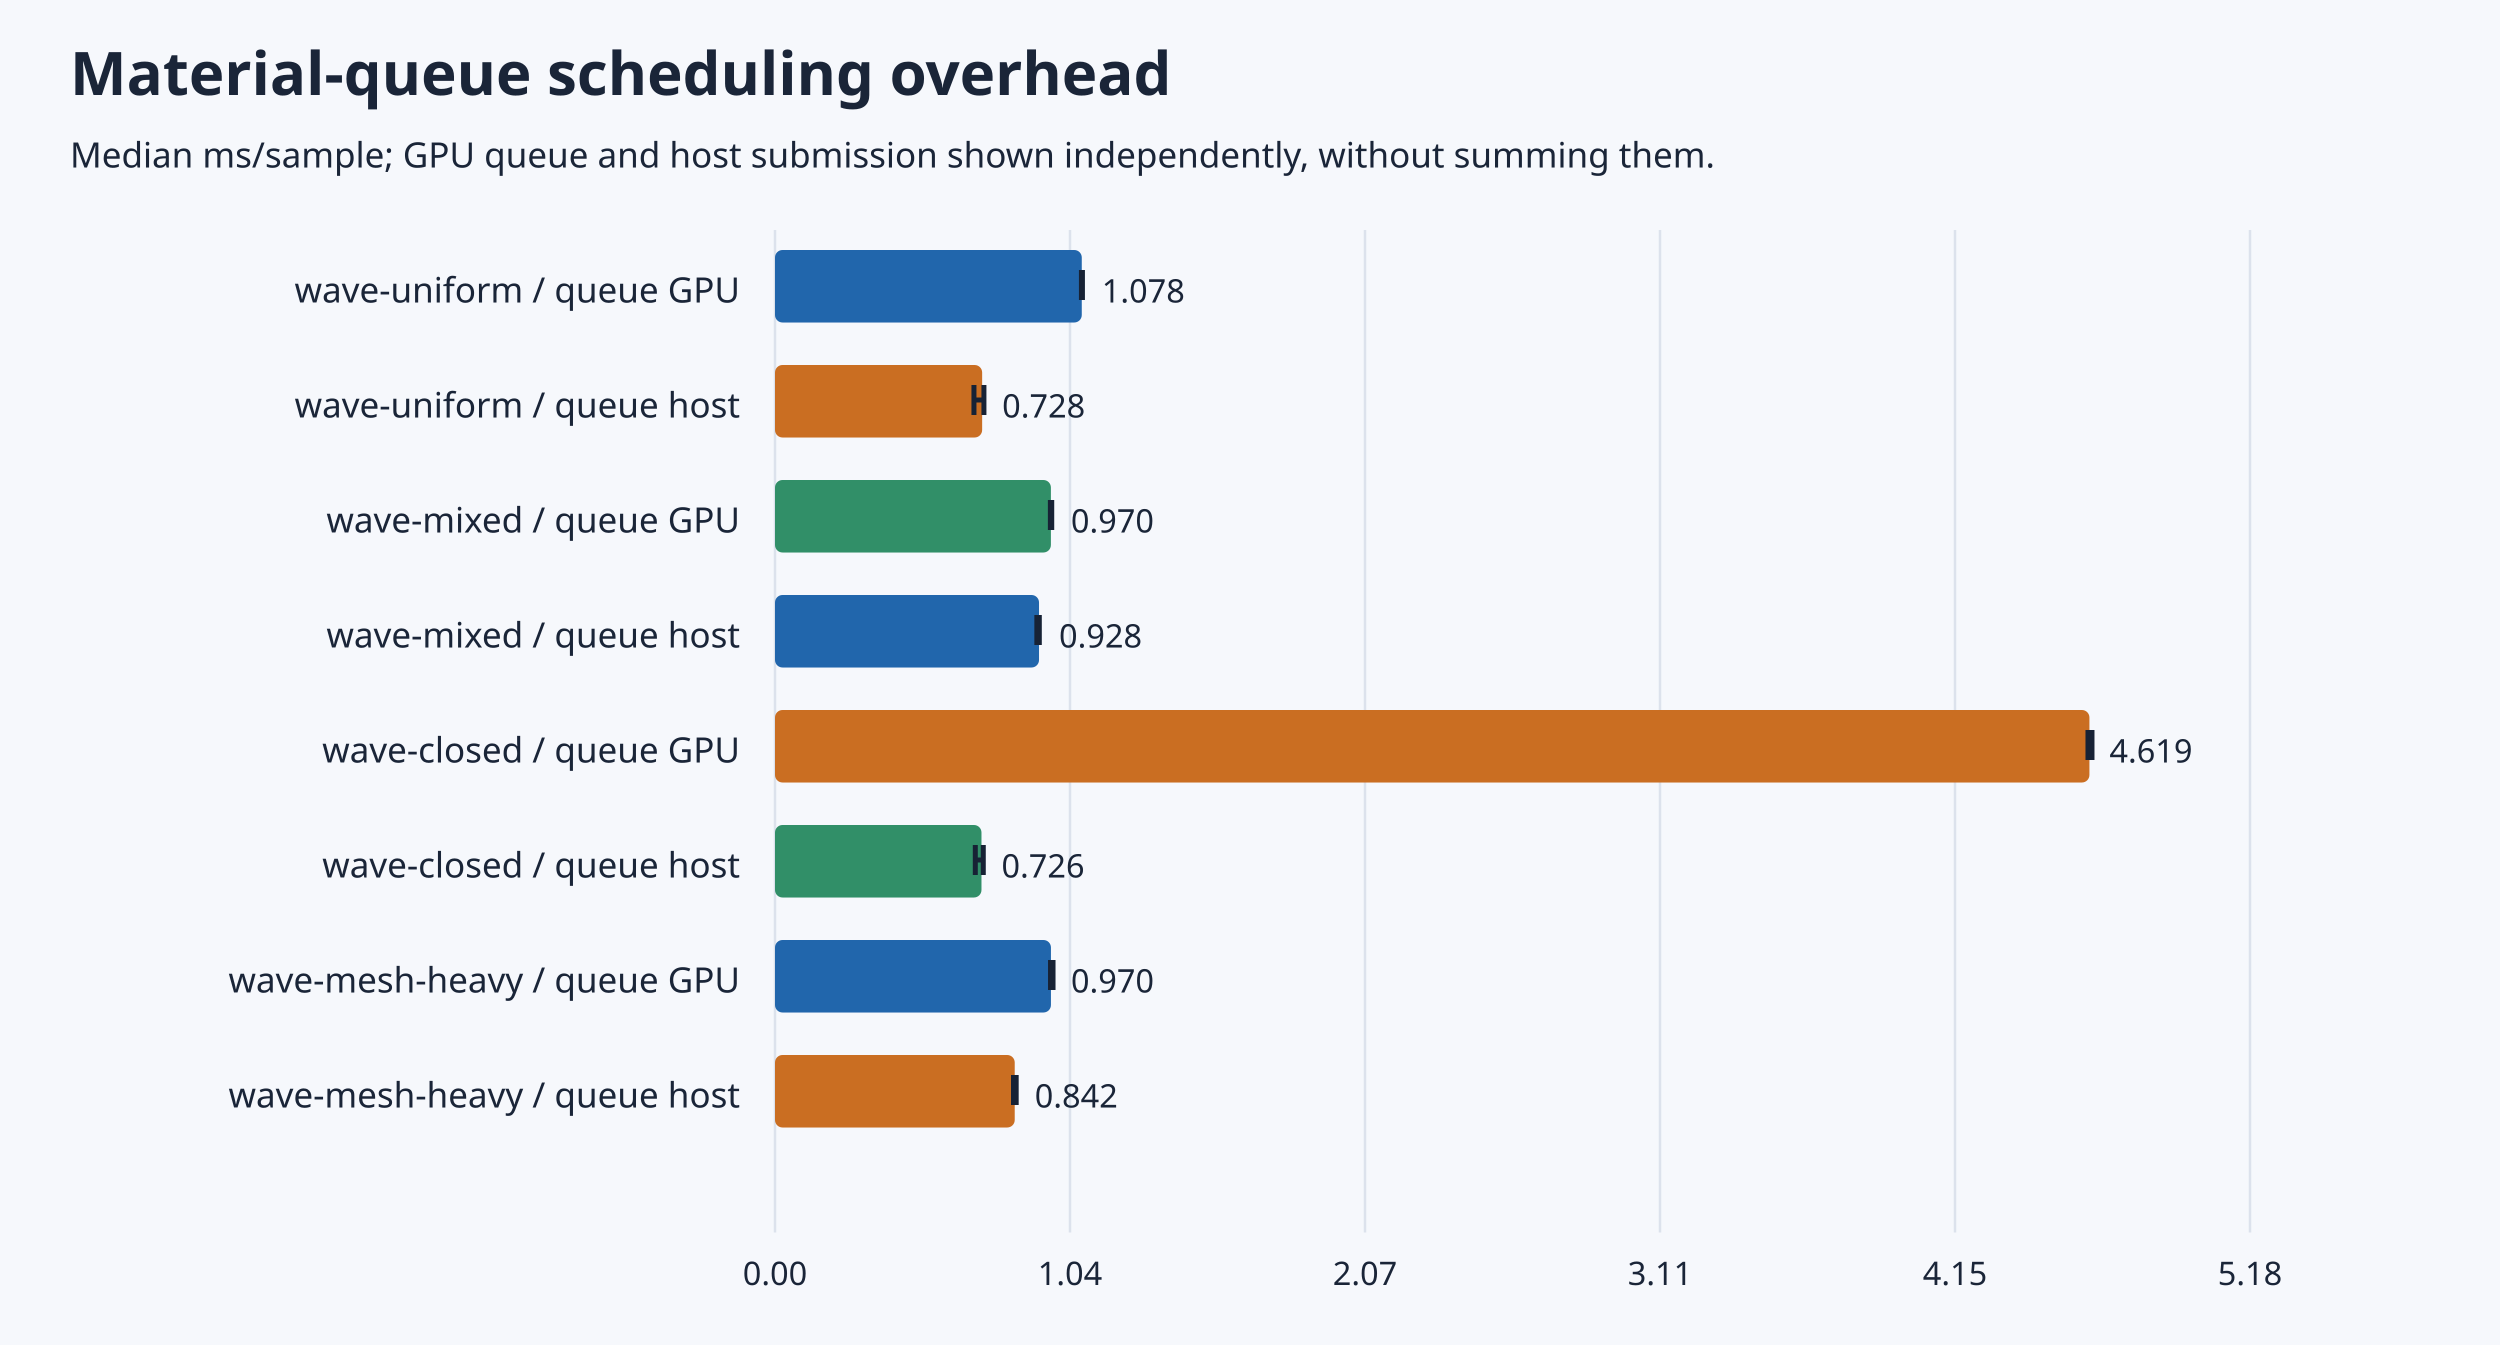
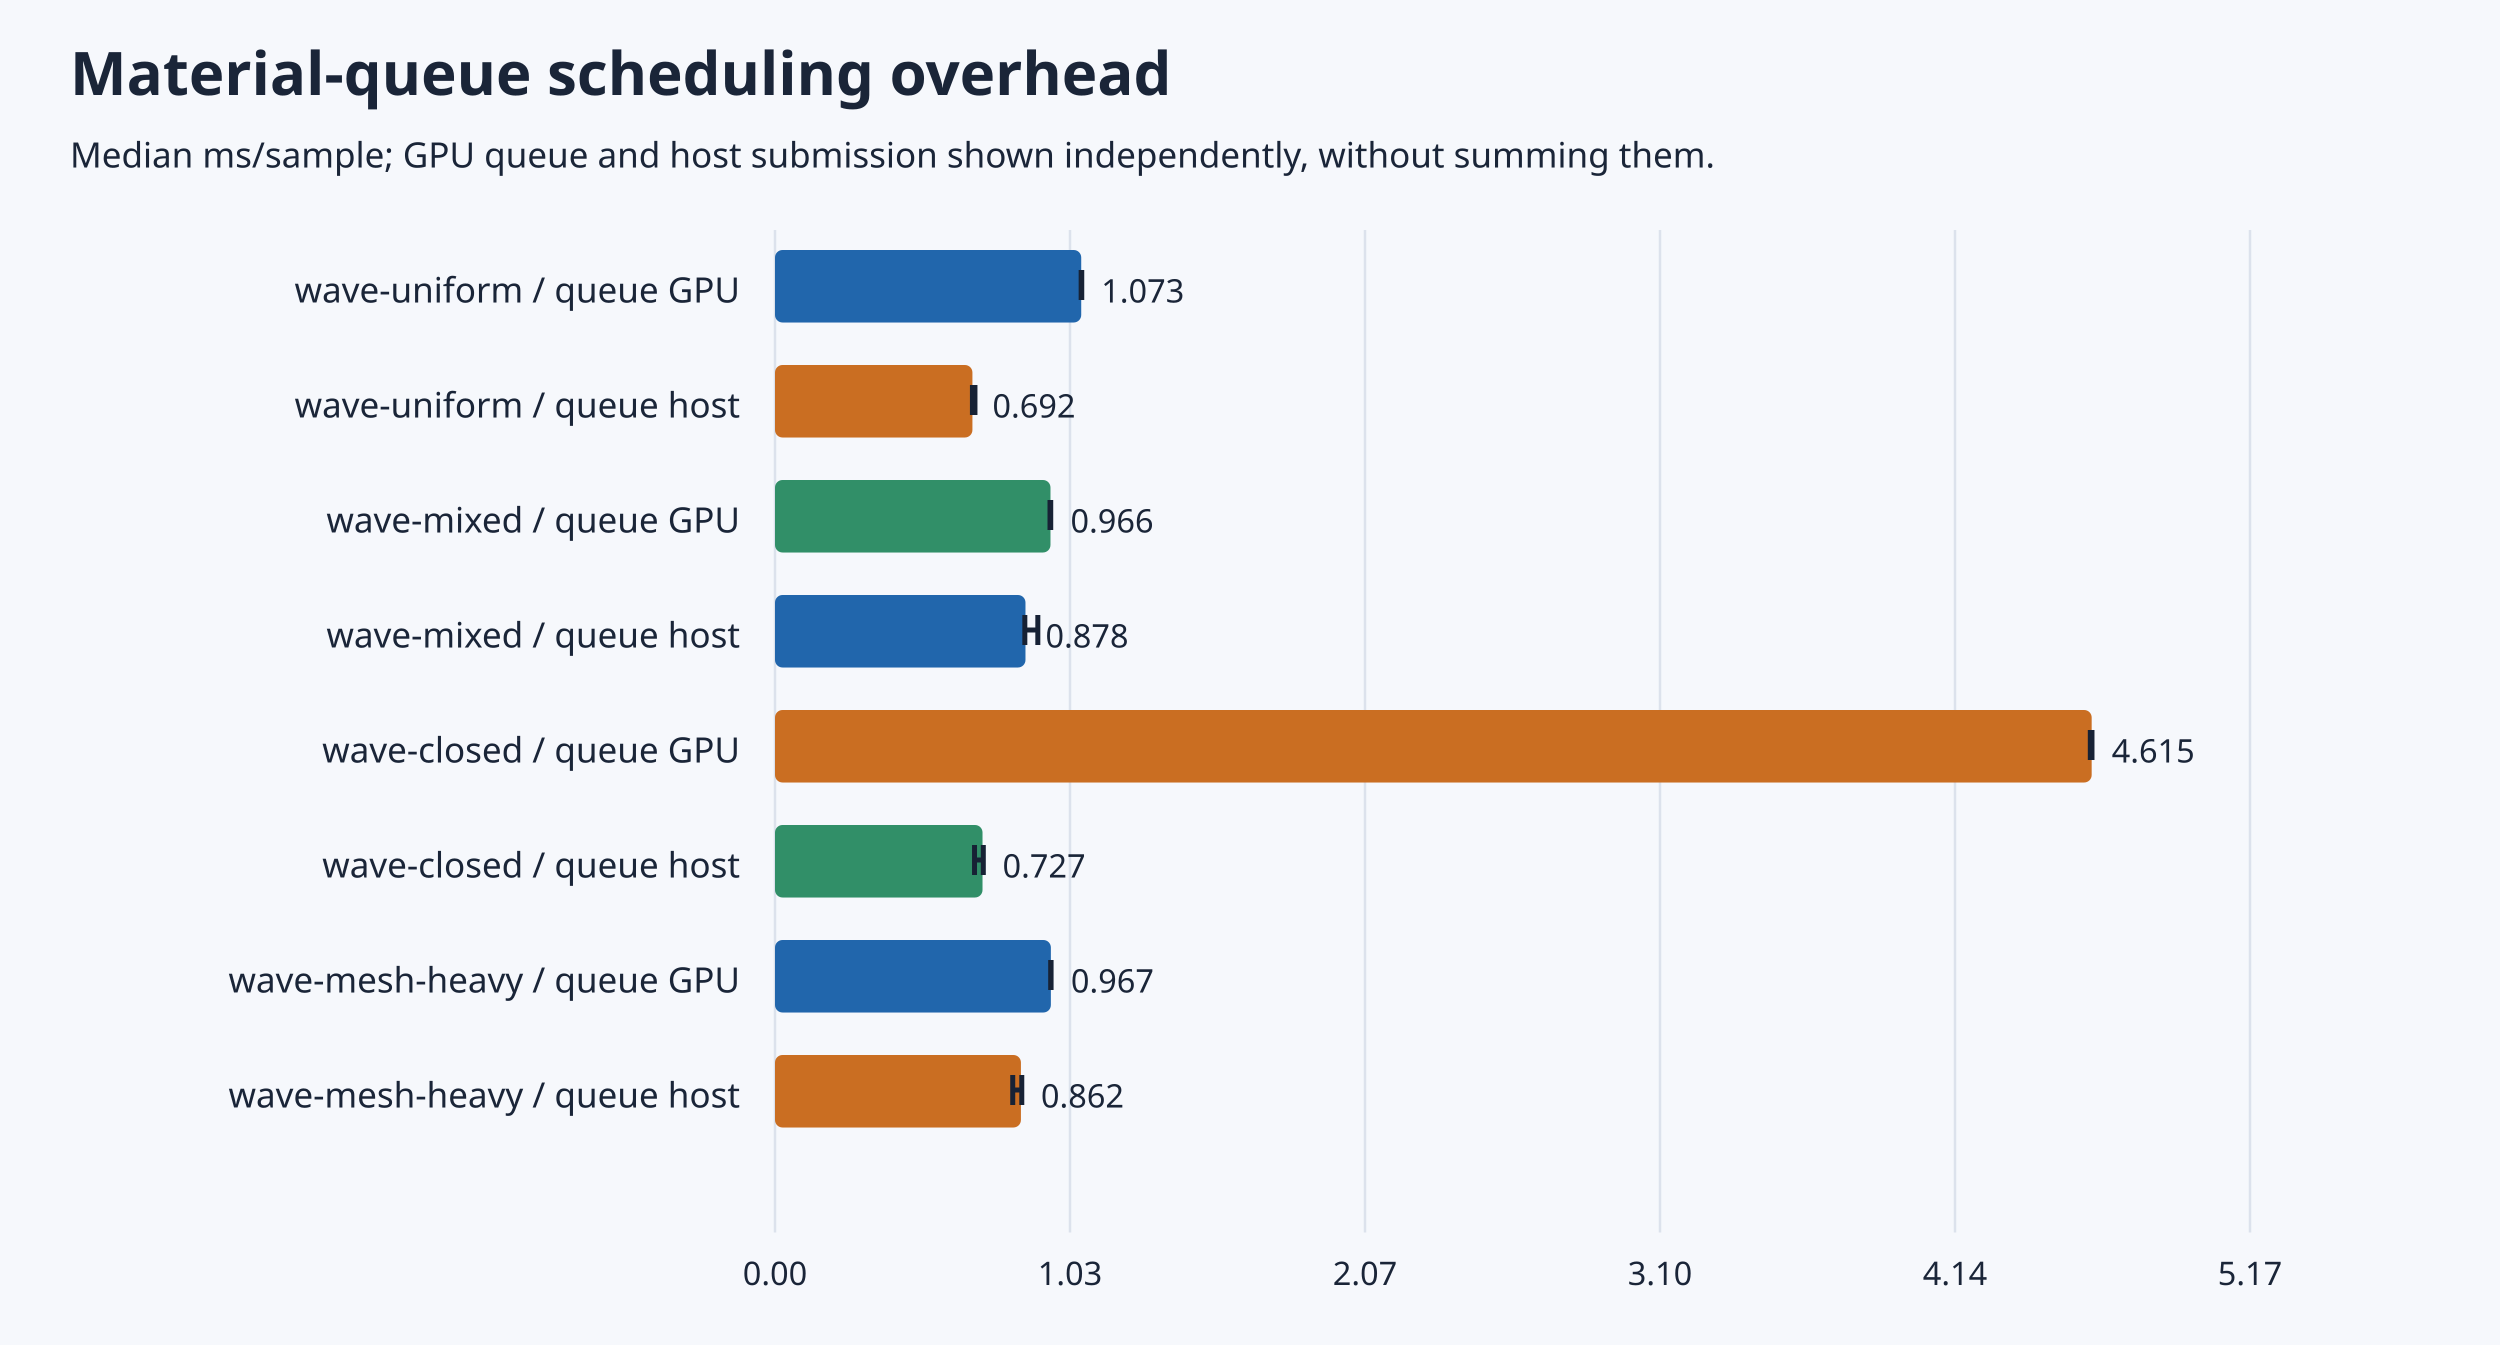
<svg xmlns="http://www.w3.org/2000/svg" width="1000" height="538" viewBox="0 0 1000 538">
  <rect width="1000" height="538" fill="#f6f8fc" />
  <g font-family="system-ui, sans-serif" fill="#1a2538">
    <text x="28" y="38" font-size="24" font-weight="600">Material-queue scheduling overhead</text>
    <text x="28" y="67" font-size="14">Median ms/sample; GPU queue and host submission shown independently, without summing them.</text>
    <path d="M310.00 92 V493" stroke="#dce2ec" />
    <text x="310.00" y="514" text-anchor="middle" font-size="13">0.00</text>
    <path d="M428.00 92 V493" stroke="#dce2ec" />
-     <text x="428.00" y="514" text-anchor="middle" font-size="13">1.04</text>
+     <text x="428.00" y="514" text-anchor="middle" font-size="13">1.03</text>
    <path d="M546.00 92 V493" stroke="#dce2ec" />
    <text x="546.00" y="514" text-anchor="middle" font-size="13">2.07</text>
    <path d="M664.00 92 V493" stroke="#dce2ec" />
-     <text x="664.00" y="514" text-anchor="middle" font-size="13">3.11</text>
+     <text x="664.00" y="514" text-anchor="middle" font-size="13">3.10</text>
    <path d="M782.00 92 V493" stroke="#dce2ec" />
-     <text x="782.00" y="514" text-anchor="middle" font-size="13">4.15</text>
+     <text x="782.00" y="514" text-anchor="middle" font-size="13">4.14</text>
    <path d="M900.00 92 V493" stroke="#dce2ec" />
-     <text x="900.00" y="514" text-anchor="middle" font-size="13">5.18</text>
+     <text x="900.00" y="514" text-anchor="middle" font-size="13">5.17</text>
    <text x="296" y="121" text-anchor="end" font-size="14">wave-uniform / queue GPU</text>
-     <rect x="310" y="100" width="122.71" height="29" rx="3" fill="#2166ac" />
-     <path d="M432.57 114 H432.97 M432.57 108 V120 M432.97 108 V120" stroke="#172235" stroke-width="2" />
-     <text x="440.71" y="121" font-size="13">1.078</text>
+     <rect x="310" y="100" width="122.49" height="29" rx="3" fill="#2166ac" />
+     <path d="M432.46 114 H432.70 M432.46 108 V120 M432.70 108 V120" stroke="#172235" stroke-width="2" />
+     <text x="440.49" y="121" font-size="13">1.073</text>
    <text x="296" y="167" text-anchor="end" font-size="14">wave-uniform / queue host</text>
-     <rect x="310" y="146" width="82.86" height="29" rx="3" fill="#ca6e22" />
-     <path d="M389.58 160 H393.57 M389.58 154 V166 M393.57 154 V166" stroke="#172235" stroke-width="2" />
-     <text x="400.86" y="167" font-size="13">0.728</text>
+     <rect x="310" y="146" width="78.97" height="29" rx="3" fill="#ca6e22" />
+     <path d="M388.97 160 H389.98 M388.97 154 V166 M389.98 154 V166" stroke="#172235" stroke-width="2" />
+     <text x="396.97" y="167" font-size="13">0.692</text>
    <text x="296" y="213" text-anchor="end" font-size="14">wave-mixed / queue GPU</text>
-     <rect x="310" y="192" width="110.36" height="29" rx="3" fill="#318f68" />
-     <path d="M420.15 206 H420.69 M420.15 200 V212 M420.69 200 V212" stroke="#172235" stroke-width="2" />
-     <text x="428.36" y="213" font-size="13">0.970</text>
+     <rect x="310" y="192" width="110.19" height="29" rx="3" fill="#318f68" />
+     <path d="M420.00 206 H420.29 M420.00 200 V212 M420.29 200 V212" stroke="#172235" stroke-width="2" />
+     <text x="428.19" y="213" font-size="13">0.966</text>
    <text x="296" y="259" text-anchor="end" font-size="14">wave-mixed / queue host</text>
-     <rect x="310" y="238" width="105.61" height="29" rx="3" fill="#2166ac" />
-     <path d="M414.74 252 H415.72 M414.74 246 V258 M415.72 246 V258" stroke="#172235" stroke-width="2" />
-     <text x="423.61" y="259" font-size="13">0.928</text>
+     <rect x="310" y="238" width="100.19" height="29" rx="3" fill="#2166ac" />
+     <path d="M409.93 252 H415.13 M409.93 246 V258 M415.13 246 V258" stroke="#172235" stroke-width="2" />
+     <text x="418.19" y="259" font-size="13">0.878</text>
    <text x="296" y="305" text-anchor="end" font-size="14">wave-closed / queue GPU</text>
-     <rect x="310" y="284" width="525.77" height="29" rx="3" fill="#ca6e22" />
-     <path d="M835.19 298 H836.79 M835.19 292 V304 M836.79 292 V304" stroke="#172235" stroke-width="2" />
-     <text x="843.77" y="305" font-size="13">4.619</text>
+     <rect x="310" y="284" width="526.67" height="29" rx="3" fill="#ca6e22" />
+     <path d="M836.12 298 H836.79 M836.12 292 V304 M836.79 292 V304" stroke="#172235" stroke-width="2" />
+     <text x="844.67" y="305" font-size="13">4.615</text>
    <text x="296" y="351" text-anchor="end" font-size="14">wave-closed / queue host</text>
-     <rect x="310" y="330" width="82.59" height="29" rx="3" fill="#318f68" />
-     <path d="M390.12 344 H393.31 M390.12 338 V350 M393.31 338 V350" stroke="#172235" stroke-width="2" />
-     <text x="400.59" y="351" font-size="13">0.726</text>
+     <rect x="310" y="330" width="83.01" height="29" rx="3" fill="#318f68" />
+     <path d="M389.81 344 H393.32 M389.81 338 V350 M393.32 338 V350" stroke="#172235" stroke-width="2" />
+     <text x="401.01" y="351" font-size="13">0.727</text>
    <text x="296" y="397" text-anchor="end" font-size="14">wave-mesh-heavy / queue GPU</text>
-     <rect x="310" y="376" width="110.38" height="29" rx="3" fill="#2166ac" />
-     <path d="M420.21 390 H421.21 M420.21 384 V396 M421.21 384 V396" stroke="#172235" stroke-width="2" />
-     <text x="428.38" y="397" font-size="13">0.970</text>
+     <rect x="310" y="376" width="110.35" height="29" rx="3" fill="#2166ac" />
+     <path d="M420.27 390 H420.43 M420.27 384 V396 M420.43 384 V396" stroke="#172235" stroke-width="2" />
+     <text x="428.35" y="397" font-size="13">0.967</text>
    <text x="296" y="443" text-anchor="end" font-size="14">wave-mesh-heavy / queue host</text>
-     <rect x="310" y="422" width="95.89" height="29" rx="3" fill="#ca6e22" />
-     <path d="M405.40 436 H406.47 M405.40 430 V442 M406.47 430 V442" stroke="#172235" stroke-width="2" />
-     <text x="413.89" y="443" font-size="13">0.842</text>
+     <rect x="310" y="422" width="98.37" height="29" rx="3" fill="#ca6e22" />
+     <path d="M405.09 436 H408.71 M405.09 430 V442 M408.71 430 V442" stroke="#172235" stroke-width="2" />
+     <text x="416.37" y="443" font-size="13">0.862</text>
  </g>
</svg>
